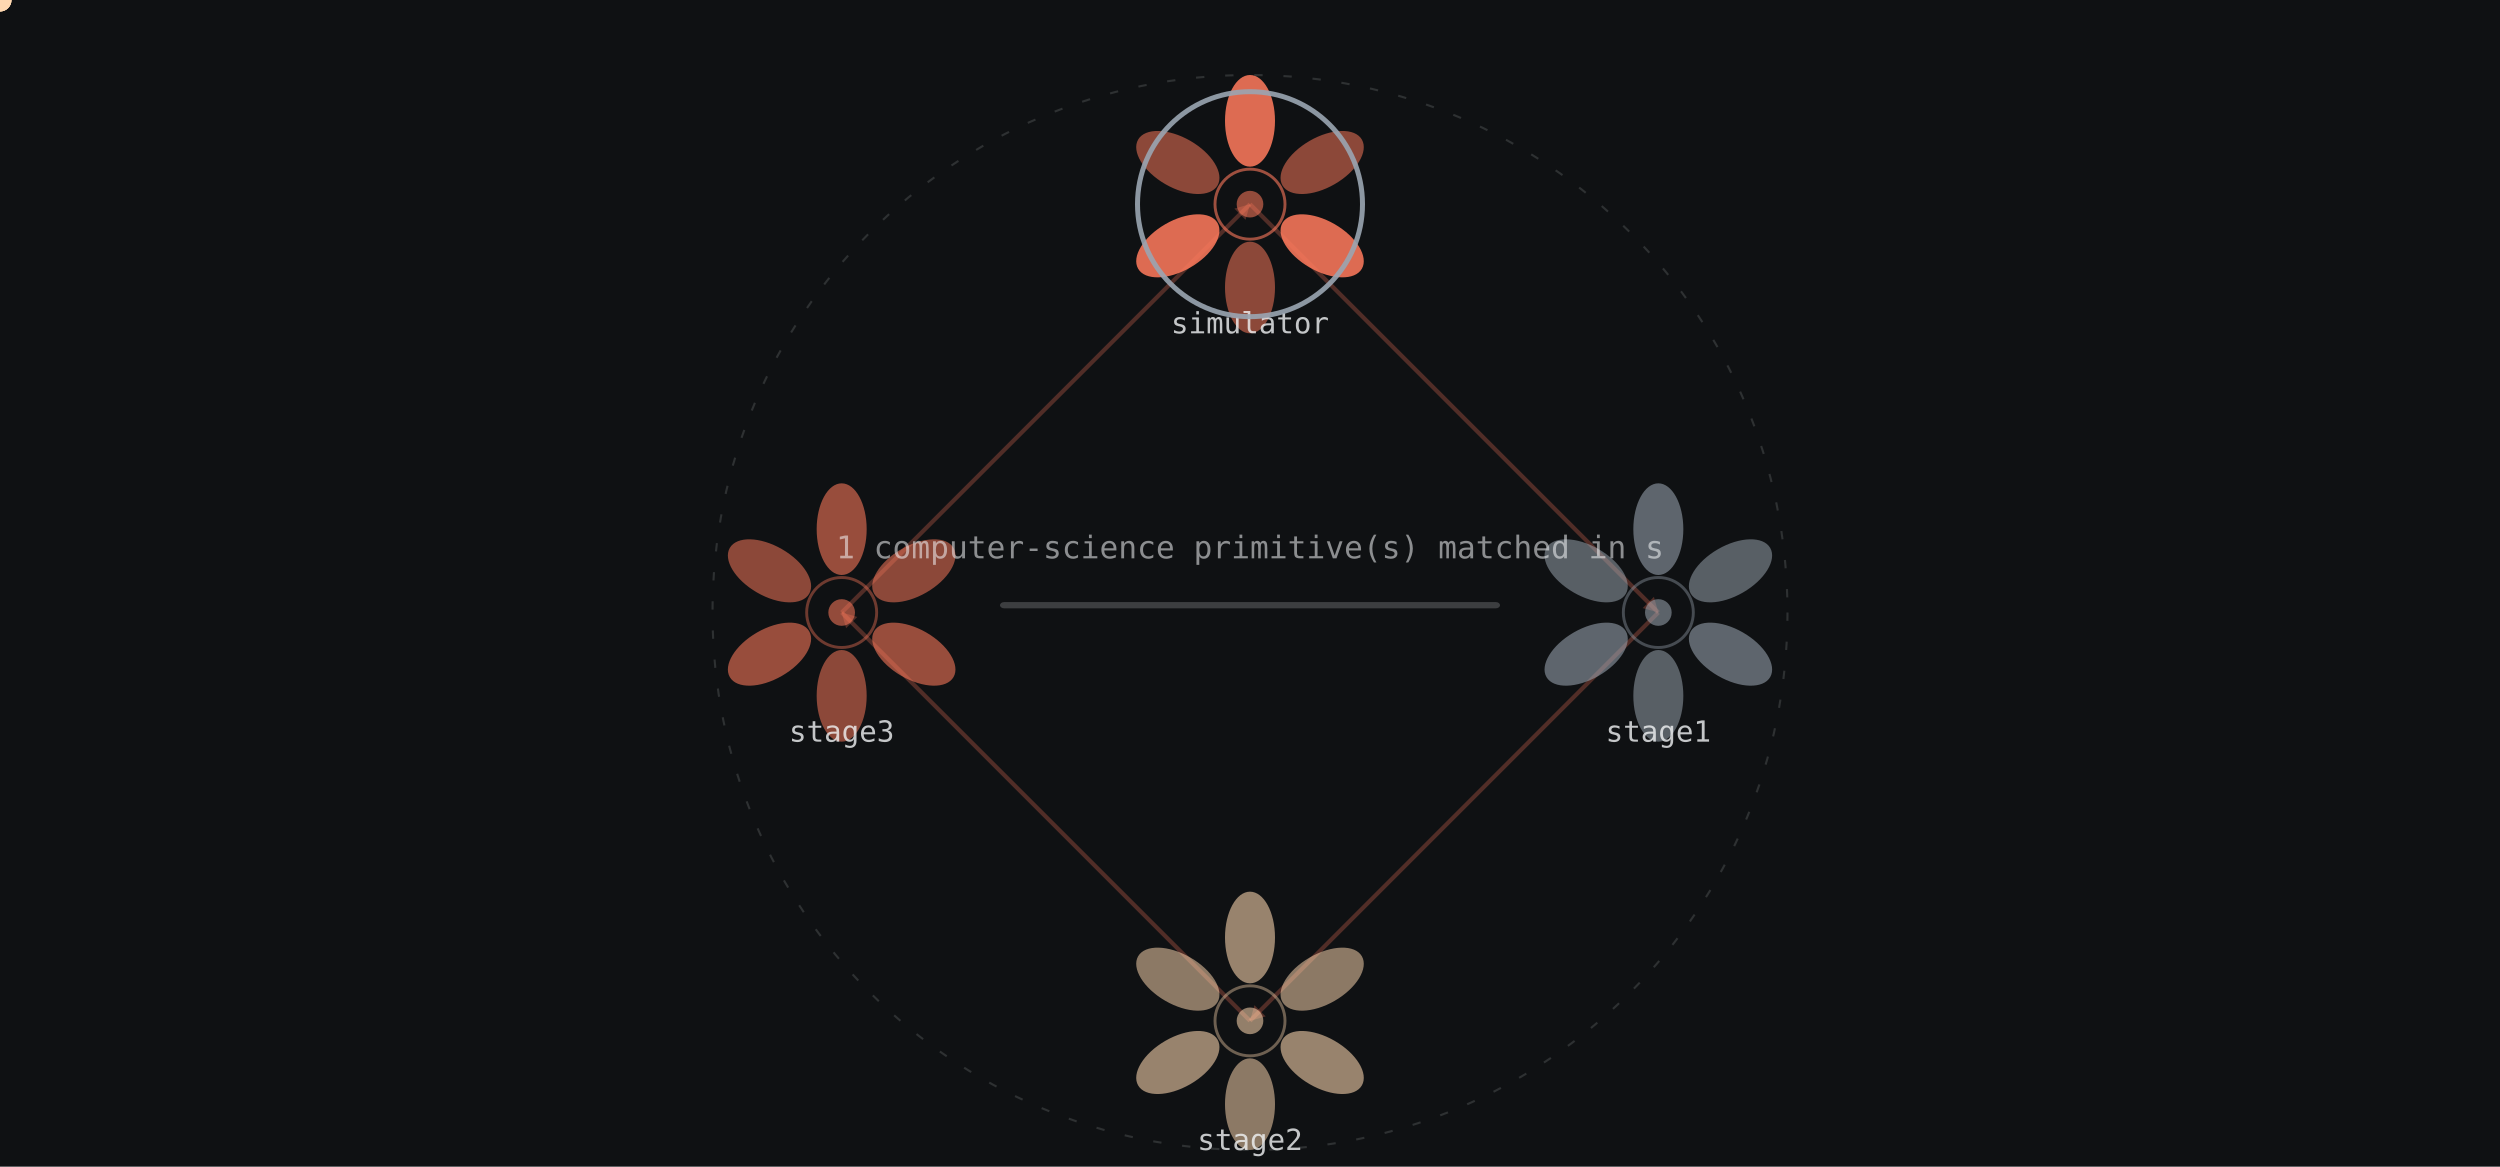
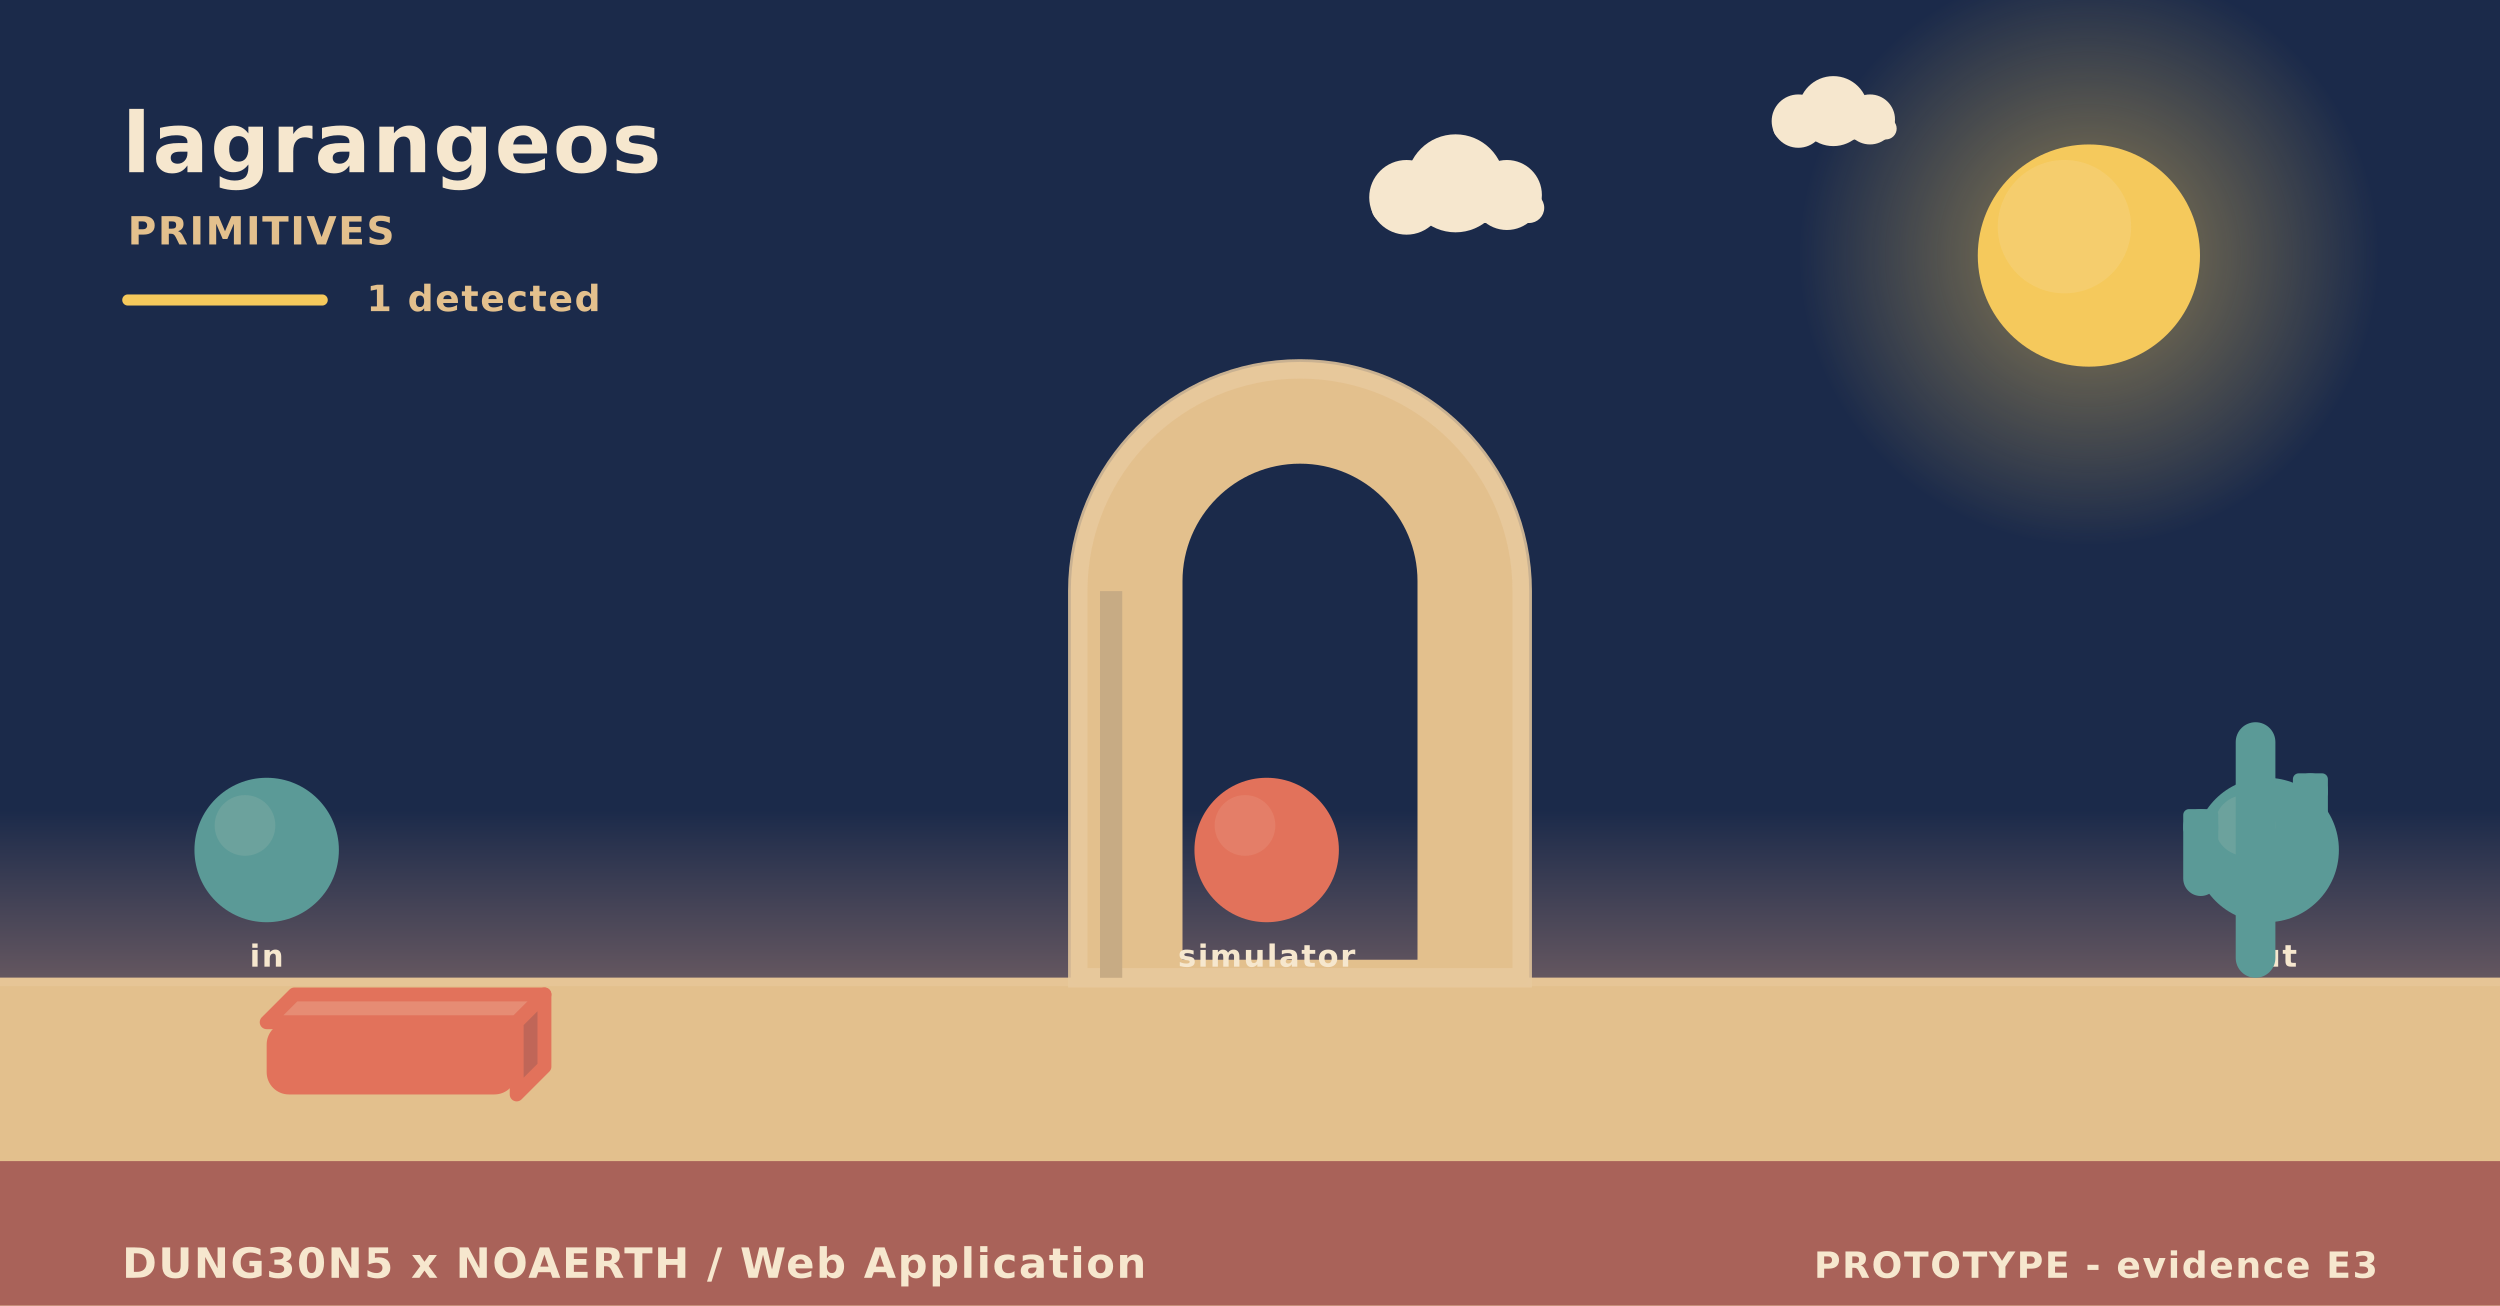
- <svg xmlns="http://www.w3.org/2000/svg" viewBox="0 0 1200 560" width="1200" height="560" role="img" aria-label="lagrangeos state machine">
-   <rect width="1200" height="560" fill="#0f1113" />
-   <defs>
-     <linearGradient id="gs" x1="0" y1="0" x2="1" y2="1">
-       <stop offset="0%" stop-color="#ff7a5c" />
-       <stop offset="100%" stop-color="#9aa5b1" />
-     </linearGradient>
-   </defs>
-   <circle cx="600.00" cy="294.00" r="258.00" fill="none" stroke="rgba(241,243,245,0.140)" stroke-width="1.00" opacity="1.00" stroke-dasharray="4 10" />
-   <line x1="600.00" y1="98.00" x2="796.00" y2="294.00" stroke="rgba(255,122,92,0.500)" stroke-width="2.00" opacity="0.55" />
-   <polygon points="796.00,294.00 793.88,286.50 788.50,291.88" fill="rgba(255,122,92,0.500)" opacity="0.55" />
-   <g opacity="0.9">
-     <circle cx="0.00" cy="0.00" r="5.50" fill="#ffd8b1" opacity="1.00" />
-     <animateTransform attributeName="transform" type="translate" values="600.00,98.00 796.00,294.00" dur="5.05s" begin="0.0s" repeatCount="indefinite" />
-     <animateTransform attributeName="transform" type="translate" values="796.00,294.00 600.00,98.00" dur="5.05s" begin="2.525s" repeatCount="indefinite" />
+ <svg xmlns="http://www.w3.org/2000/svg" width="900" height="470" viewBox="0 0 900 470" role="img" aria-label="lagrangeos - how it behaves">
+   <linearGradient id="skys" x1="0" y1="0" x2="0" y2="1">
+     <stop offset="0" stop-color="#1b2a4a" />
+     <stop offset="0.62" stop-color="#1b2a4a" />
+     <stop offset="1" stop-color="#f3ad8a" />
+   </linearGradient>
+   <rect width="900" height="470" fill="url(#skys)" />
+   <radialGradient id="suns">
+     <stop offset="0.35" stop-color="#f5c95c" stop-opacity="0.34" />
+     <stop offset="1" stop-color="#f5c95c" stop-opacity="0" />
+   </radialGradient>
+   <circle cx="752" cy="92" r="104" fill="url(#suns)" />
+   <circle cx="752" cy="92" r="40" fill="#f5c95c" />
+   <circle cx="743.2" cy="81.6" r="24" fill="#f5d27e" opacity="0.5" />
+   <g>
+     <circle cx="524" cy="66" r="17.64" fill="#f6e7ce" />
+     <circle cx="506.36" cy="71.04" r="13.44" fill="#f6e7ce" />
+     <circle cx="542.48" cy="70.2" r="12.6" fill="#f6e7ce" />
+     <rect x="493.76" y="69.36" width="62.16" height="10.92" rx="5.46" fill="#f6e7ce" />
+     <animateTransform attributeName="transform" type="translate" values="0 0;24 0;0 0" dur="36s" begin="0s" repeatCount="indefinite" />
  </g>
-   <line x1="796.00" y1="294.00" x2="600.00" y2="490.00" stroke="rgba(255,122,92,0.500)" stroke-width="2.00" opacity="0.55" />
-   <polygon points="600.00,490.00 607.50,487.88 602.12,482.50" fill="rgba(255,122,92,0.500)" opacity="0.55" />
-   <g opacity="0.9">
-     <circle cx="0.00" cy="0.00" r="5.50" fill="#ffd8b1" opacity="1.00" />
-     <animateTransform attributeName="transform" type="translate" values="796.00,294.00 600.00,490.00" dur="5.05s" begin="1.262s" repeatCount="indefinite" />
-     <animateTransform attributeName="transform" type="translate" values="600.00,490.00 796.00,294.00" dur="5.05s" begin="3.787s" repeatCount="indefinite" />
+   <g>
+     <circle cx="660" cy="40" r="12.6" fill="#f6e7ce" />
+     <circle cx="647.4" cy="43.6" r="9.6" fill="#f6e7ce" />
+     <circle cx="673.2" cy="43" r="9" fill="#f6e7ce" />
+     <rect x="638.4" y="42.4" width="44.4" height="7.8" rx="3.9" fill="#f6e7ce" />
+     <animateTransform attributeName="transform" type="translate" values="0 0;-18 0;0 0" dur="46s" begin="3s" repeatCount="indefinite" />
  </g>
-   <line x1="600.00" y1="490.00" x2="404.00" y2="294.00" stroke="rgba(255,122,92,0.500)" stroke-width="2.00" opacity="0.55" />
-   <polygon points="404.00,294.00 406.12,301.50 411.50,296.12" fill="rgba(255,122,92,0.500)" opacity="0.55" />
-   <g opacity="0.9">
-     <circle cx="0.00" cy="0.00" r="5.50" fill="#ffd8b1" opacity="1.00" />
-     <animateTransform attributeName="transform" type="translate" values="600.00,490.00 404.00,294.00" dur="5.05s" begin="2.525s" repeatCount="indefinite" />
-     <animateTransform attributeName="transform" type="translate" values="404.00,294.00 600.00,490.00" dur="5.05s" begin="5.05s" repeatCount="indefinite" />
+   <rect x="0" y="352" width="900" height="118" fill="#e3c08d" />
+   <rect x="0" y="352" width="900" height="3" fill="#e6c596" />
+   <text x="44" y="62" font-family="Verdana,DejaVu Sans,sans-serif" font-size="30" font-weight="700" letter-spacing="0.6" fill="#f6e7ce" text-anchor="start">lagrangeos</text>
+   <text x="46" y="88" font-family="Verdana,DejaVu Sans,sans-serif" font-size="14" font-weight="700" letter-spacing="0.6" fill="#e3c08d" text-anchor="start">PRIMITIVES</text>
+   <rect x="44" y="106" width="74" height="4" rx="2" fill="#f5c95c" />
+   <text x="132" y="112" font-family="Verdana,DejaVu Sans,sans-serif" font-size="13" font-weight="700" letter-spacing="0.6" fill="#e3c08d" text-anchor="start">1 detected</text>
+   <path d="M388,352 L388,212.8 A80,80 0 0 1 548,212.8 L548,352 Z M423.2,348 L423.2,209.22 A44.8,44.8 0 0 1 512.8,209.22 L512.8,348 Z" fill="#e3c08d" fill-rule="evenodd" stroke="#e3c08d" stroke-width="5" stroke-linejoin="round" />
+   <path d="M388,352 L388,212.8 A80,80 0 0 1 548,212.8 L548,352 Z" fill="none" stroke="#e8c99d" stroke-width="7" stroke-linecap="round" opacity="0.85" />
+   <rect x="396" y="212.8" width="8" height="139.2" fill="#c7ab84" />
+   <circle cx="96" cy="306" r="26" fill="#5b9a97" />
+   <circle cx="88.2" cy="297.16" r="10.92" fill="#7aa9a2" opacity="0.55" />
+   <text x="96" y="348" font-family="Verdana,DejaVu Sans,sans-serif" font-size="11" font-weight="700" letter-spacing="0.6" fill="#f6e7ce" text-anchor="middle">in</text>
+   <g>
+     <circle cx="456" cy="306" r="26" fill="#e2725b" />
+     <circle cx="448.2" cy="297.16" r="10.92" fill="#e68972" opacity="0.55" />
+     <animate attributeName="opacity" values="0.8;1;0.8" dur="4.6s" begin="0s" repeatCount="indefinite" />
  </g>
-   <line x1="404.00" y1="294.00" x2="600.00" y2="98.00" stroke="rgba(255,122,92,0.500)" stroke-width="2.00" opacity="0.55" />
-   <polygon points="600.00,98.00 592.50,100.12 597.88,105.50" fill="rgba(255,122,92,0.500)" opacity="0.55" />
-   <g opacity="0.9">
-     <circle cx="0.00" cy="0.00" r="5.50" fill="#ffd8b1" opacity="1.00" />
-     <animateTransform attributeName="transform" type="translate" values="404.00,294.00 600.00,98.00" dur="5.05s" begin="3.787s" repeatCount="indefinite" />
-     <animateTransform attributeName="transform" type="translate" values="600.00,98.00 404.00,294.00" dur="5.05s" begin="6.312s" repeatCount="indefinite" />
-   </g>
-   <ellipse cx="600.00" cy="58.00" rx="12.00" ry="22.00" fill="rgba(255,122,92,0.900)" opacity="0.95" transform="rotate(0.0 600.00 58.00)" />
-   <ellipse cx="634.64" cy="78.00" rx="12.00" ry="22.00" fill="rgba(255,122,92,0.550)" opacity="0.95" transform="rotate(60.0 634.64 78.00)" />
-   <ellipse cx="634.64" cy="118.00" rx="12.00" ry="22.00" fill="rgba(255,122,92,0.900)" opacity="0.95" transform="rotate(120.0 634.64 118.00)" />
-   <ellipse cx="600.00" cy="138.00" rx="12.00" ry="22.00" fill="rgba(255,122,92,0.550)" opacity="0.95" transform="rotate(180.0 600.00 138.00)" />
-   <ellipse cx="565.36" cy="118.00" rx="12.00" ry="22.00" fill="rgba(255,122,92,0.900)" opacity="0.95" transform="rotate(240.0 565.36 118.00)" />
-   <ellipse cx="565.36" cy="78.00" rx="12.00" ry="22.00" fill="rgba(255,122,92,0.550)" opacity="0.95" transform="rotate(300.0 565.36 78.00)" />
-   <circle cx="600.00" cy="98.00" r="16.80" fill="none" stroke="rgba(255,122,92,0.900)" stroke-width="1.40" opacity="0.66" />
-   <circle cx="600.00" cy="98.00" r="6.40" fill="rgba(255,122,92,0.550)" opacity="1.00" />
-   <text x="600" y="160" font-family="ui-monospace,Menlo,monospace" font-size="14" fill="rgba(241,243,245,0.800)" text-anchor="middle">simulator</text>
-   <g>
-     <circle cx="600.00" cy="98.00" r="54.00" fill="none" stroke="#9aa5b1" stroke-width="2.40" opacity="0.90" />
-     <animate attributeName="opacity" values="0.25;1.0;0.25" dur="10.1s" begin="0.0s" repeatCount="indefinite" />
-   </g>
-   <ellipse cx="796.00" cy="254.00" rx="12.00" ry="22.00" fill="rgba(154,165,177,0.600)" opacity="0.95" transform="rotate(0.0 796.00 254.00)" />
-   <ellipse cx="830.64" cy="274.00" rx="12.00" ry="22.00" fill="rgba(154,165,177,0.550)" opacity="0.95" transform="rotate(60.0 830.64 274.00)" />
-   <ellipse cx="830.64" cy="314.00" rx="12.00" ry="22.00" fill="rgba(154,165,177,0.600)" opacity="0.95" transform="rotate(120.0 830.64 314.00)" />
-   <ellipse cx="796.00" cy="334.00" rx="12.00" ry="22.00" fill="rgba(154,165,177,0.550)" opacity="0.95" transform="rotate(180.0 796.00 334.00)" />
-   <ellipse cx="761.36" cy="314.00" rx="12.00" ry="22.00" fill="rgba(154,165,177,0.600)" opacity="0.95" transform="rotate(240.0 761.36 314.00)" />
-   <ellipse cx="761.36" cy="274.00" rx="12.00" ry="22.00" fill="rgba(154,165,177,0.550)" opacity="0.95" transform="rotate(300.0 761.36 274.00)" />
-   <circle cx="796.00" cy="294.00" r="16.80" fill="none" stroke="rgba(154,165,177,0.600)" stroke-width="1.40" opacity="0.66" />
-   <circle cx="796.00" cy="294.00" r="6.40" fill="rgba(154,165,177,0.550)" opacity="1.00" />
-   <text x="796" y="356" font-family="ui-monospace,Menlo,monospace" font-size="14" fill="rgba(241,243,245,0.800)" text-anchor="middle">stage1</text>
-   <ellipse cx="600.00" cy="450.00" rx="12.00" ry="22.00" fill="rgba(255,216,177,0.600)" opacity="0.95" transform="rotate(0.0 600.00 450.00)" />
-   <ellipse cx="634.64" cy="470.00" rx="12.00" ry="22.00" fill="rgba(255,216,177,0.550)" opacity="0.95" transform="rotate(60.0 634.64 470.00)" />
-   <ellipse cx="634.64" cy="510.00" rx="12.00" ry="22.00" fill="rgba(255,216,177,0.600)" opacity="0.95" transform="rotate(120.0 634.64 510.00)" />
-   <ellipse cx="600.00" cy="530.00" rx="12.00" ry="22.00" fill="rgba(255,216,177,0.550)" opacity="0.95" transform="rotate(180.0 600.00 530.00)" />
-   <ellipse cx="565.36" cy="510.00" rx="12.00" ry="22.00" fill="rgba(255,216,177,0.600)" opacity="0.95" transform="rotate(240.0 565.36 510.00)" />
-   <ellipse cx="565.36" cy="470.00" rx="12.00" ry="22.00" fill="rgba(255,216,177,0.550)" opacity="0.95" transform="rotate(300.0 565.36 470.00)" />
-   <circle cx="600.00" cy="490.00" r="16.80" fill="none" stroke="rgba(255,216,177,0.600)" stroke-width="1.40" opacity="0.66" />
-   <circle cx="600.00" cy="490.00" r="6.40" fill="rgba(255,216,177,0.550)" opacity="1.00" />
-   <text x="600" y="552" font-family="ui-monospace,Menlo,monospace" font-size="14" fill="rgba(241,243,245,0.800)" text-anchor="middle">stage2</text>
-   <ellipse cx="404.00" cy="254.00" rx="12.00" ry="22.00" fill="rgba(255,122,92,0.600)" opacity="0.95" transform="rotate(0.0 404.00 254.00)" />
-   <ellipse cx="438.64" cy="274.00" rx="12.00" ry="22.00" fill="rgba(255,122,92,0.550)" opacity="0.95" transform="rotate(60.0 438.64 274.00)" />
-   <ellipse cx="438.64" cy="314.00" rx="12.00" ry="22.00" fill="rgba(255,122,92,0.600)" opacity="0.95" transform="rotate(120.0 438.64 314.00)" />
-   <ellipse cx="404.00" cy="334.00" rx="12.00" ry="22.00" fill="rgba(255,122,92,0.550)" opacity="0.95" transform="rotate(180.0 404.00 334.00)" />
-   <ellipse cx="369.36" cy="314.00" rx="12.00" ry="22.00" fill="rgba(255,122,92,0.600)" opacity="0.95" transform="rotate(240.0 369.36 314.00)" />
-   <ellipse cx="369.36" cy="274.00" rx="12.00" ry="22.00" fill="rgba(255,122,92,0.550)" opacity="0.95" transform="rotate(300.0 369.36 274.00)" />
-   <circle cx="404.00" cy="294.00" r="16.80" fill="none" stroke="rgba(255,122,92,0.600)" stroke-width="1.40" opacity="0.66" />
-   <circle cx="404.00" cy="294.00" r="6.40" fill="rgba(255,122,92,0.550)" opacity="1.00" />
-   <text x="404" y="356" font-family="ui-monospace,Menlo,monospace" font-size="14" fill="rgba(241,243,245,0.800)" text-anchor="middle">stage3</text>
-   <rect x="480.00" y="289.00" width="240.00" height="3.00" rx="2.00" fill="rgba(241,243,245,0.200)" opacity="1.00" />
-   <text x="600" y="268" font-family="ui-monospace,Menlo,monospace" font-size="15" fill="rgba(241,243,245,0.550)" text-anchor="middle">1 computer-science primitive(s) matched in s</text>
+   <text x="456" y="348" font-family="Verdana,DejaVu Sans,sans-serif" font-size="11" font-weight="700" letter-spacing="0.6" fill="#f6e7ce" text-anchor="middle">simulator</text>
+   <circle cx="816" cy="306" r="26" fill="#5b9a97" />
+   <circle cx="808.2" cy="297.16" r="10.92" fill="#7aa9a2" opacity="0.55" />
+   <text x="816" y="348" font-family="Verdana,DejaVu Sans,sans-serif" font-size="11" font-weight="700" letter-spacing="0.6" fill="#f6e7ce" text-anchor="middle">out</text>
+   <path d="M96,368 L186,368 L196,358 L106,358 Z" fill="#e68c74" stroke="#e2725b" stroke-width="5" stroke-linejoin="round" />
+   <path d="M186,368 L196,358 L196,384 L186,394 Z" fill="#c06658" stroke="#e2725b" stroke-width="5" stroke-linejoin="round" />
+   <rect x="96" y="368" width="90" height="26" rx="8" fill="#e2725b" />
+   <rect x="804.86" y="260" width="14.28" height="92" rx="7.14" fill="#5b9a97" />
+   <rect x="785.96" y="291.28" width="12.6" height="31.28" rx="6.3" fill="#5b9a97" />
+   <rect x="785.96" y="291.28" width="12.6" height="9.2" rx="2.1" fill="#5b9a97" />
+   <rect x="825.44" y="278.4" width="12.6" height="31.28" rx="6.3" fill="#5b9a97" />
+   <rect x="825.44" y="278.4" width="12.6" height="9.2" rx="2.1" fill="#5b9a97" />
+   <rect x="0" y="418" width="900" height="52" rx="0" fill="#a65c56" opacity="0.94" />
+   <text x="44" y="460" font-family="Verdana,DejaVu Sans,sans-serif" font-size="15" font-weight="700" letter-spacing="0.6" fill="#f6e7ce" text-anchor="start">DUNG30N5 x NOAERTH  /  Web Application</text>
+   <text x="856" y="460" font-family="Verdana,DejaVu Sans,sans-serif" font-size="13" font-weight="700" letter-spacing="0.6" fill="#f6e7ce" text-anchor="end">PROTOTYPE  -  evidence E3</text>
</svg>
